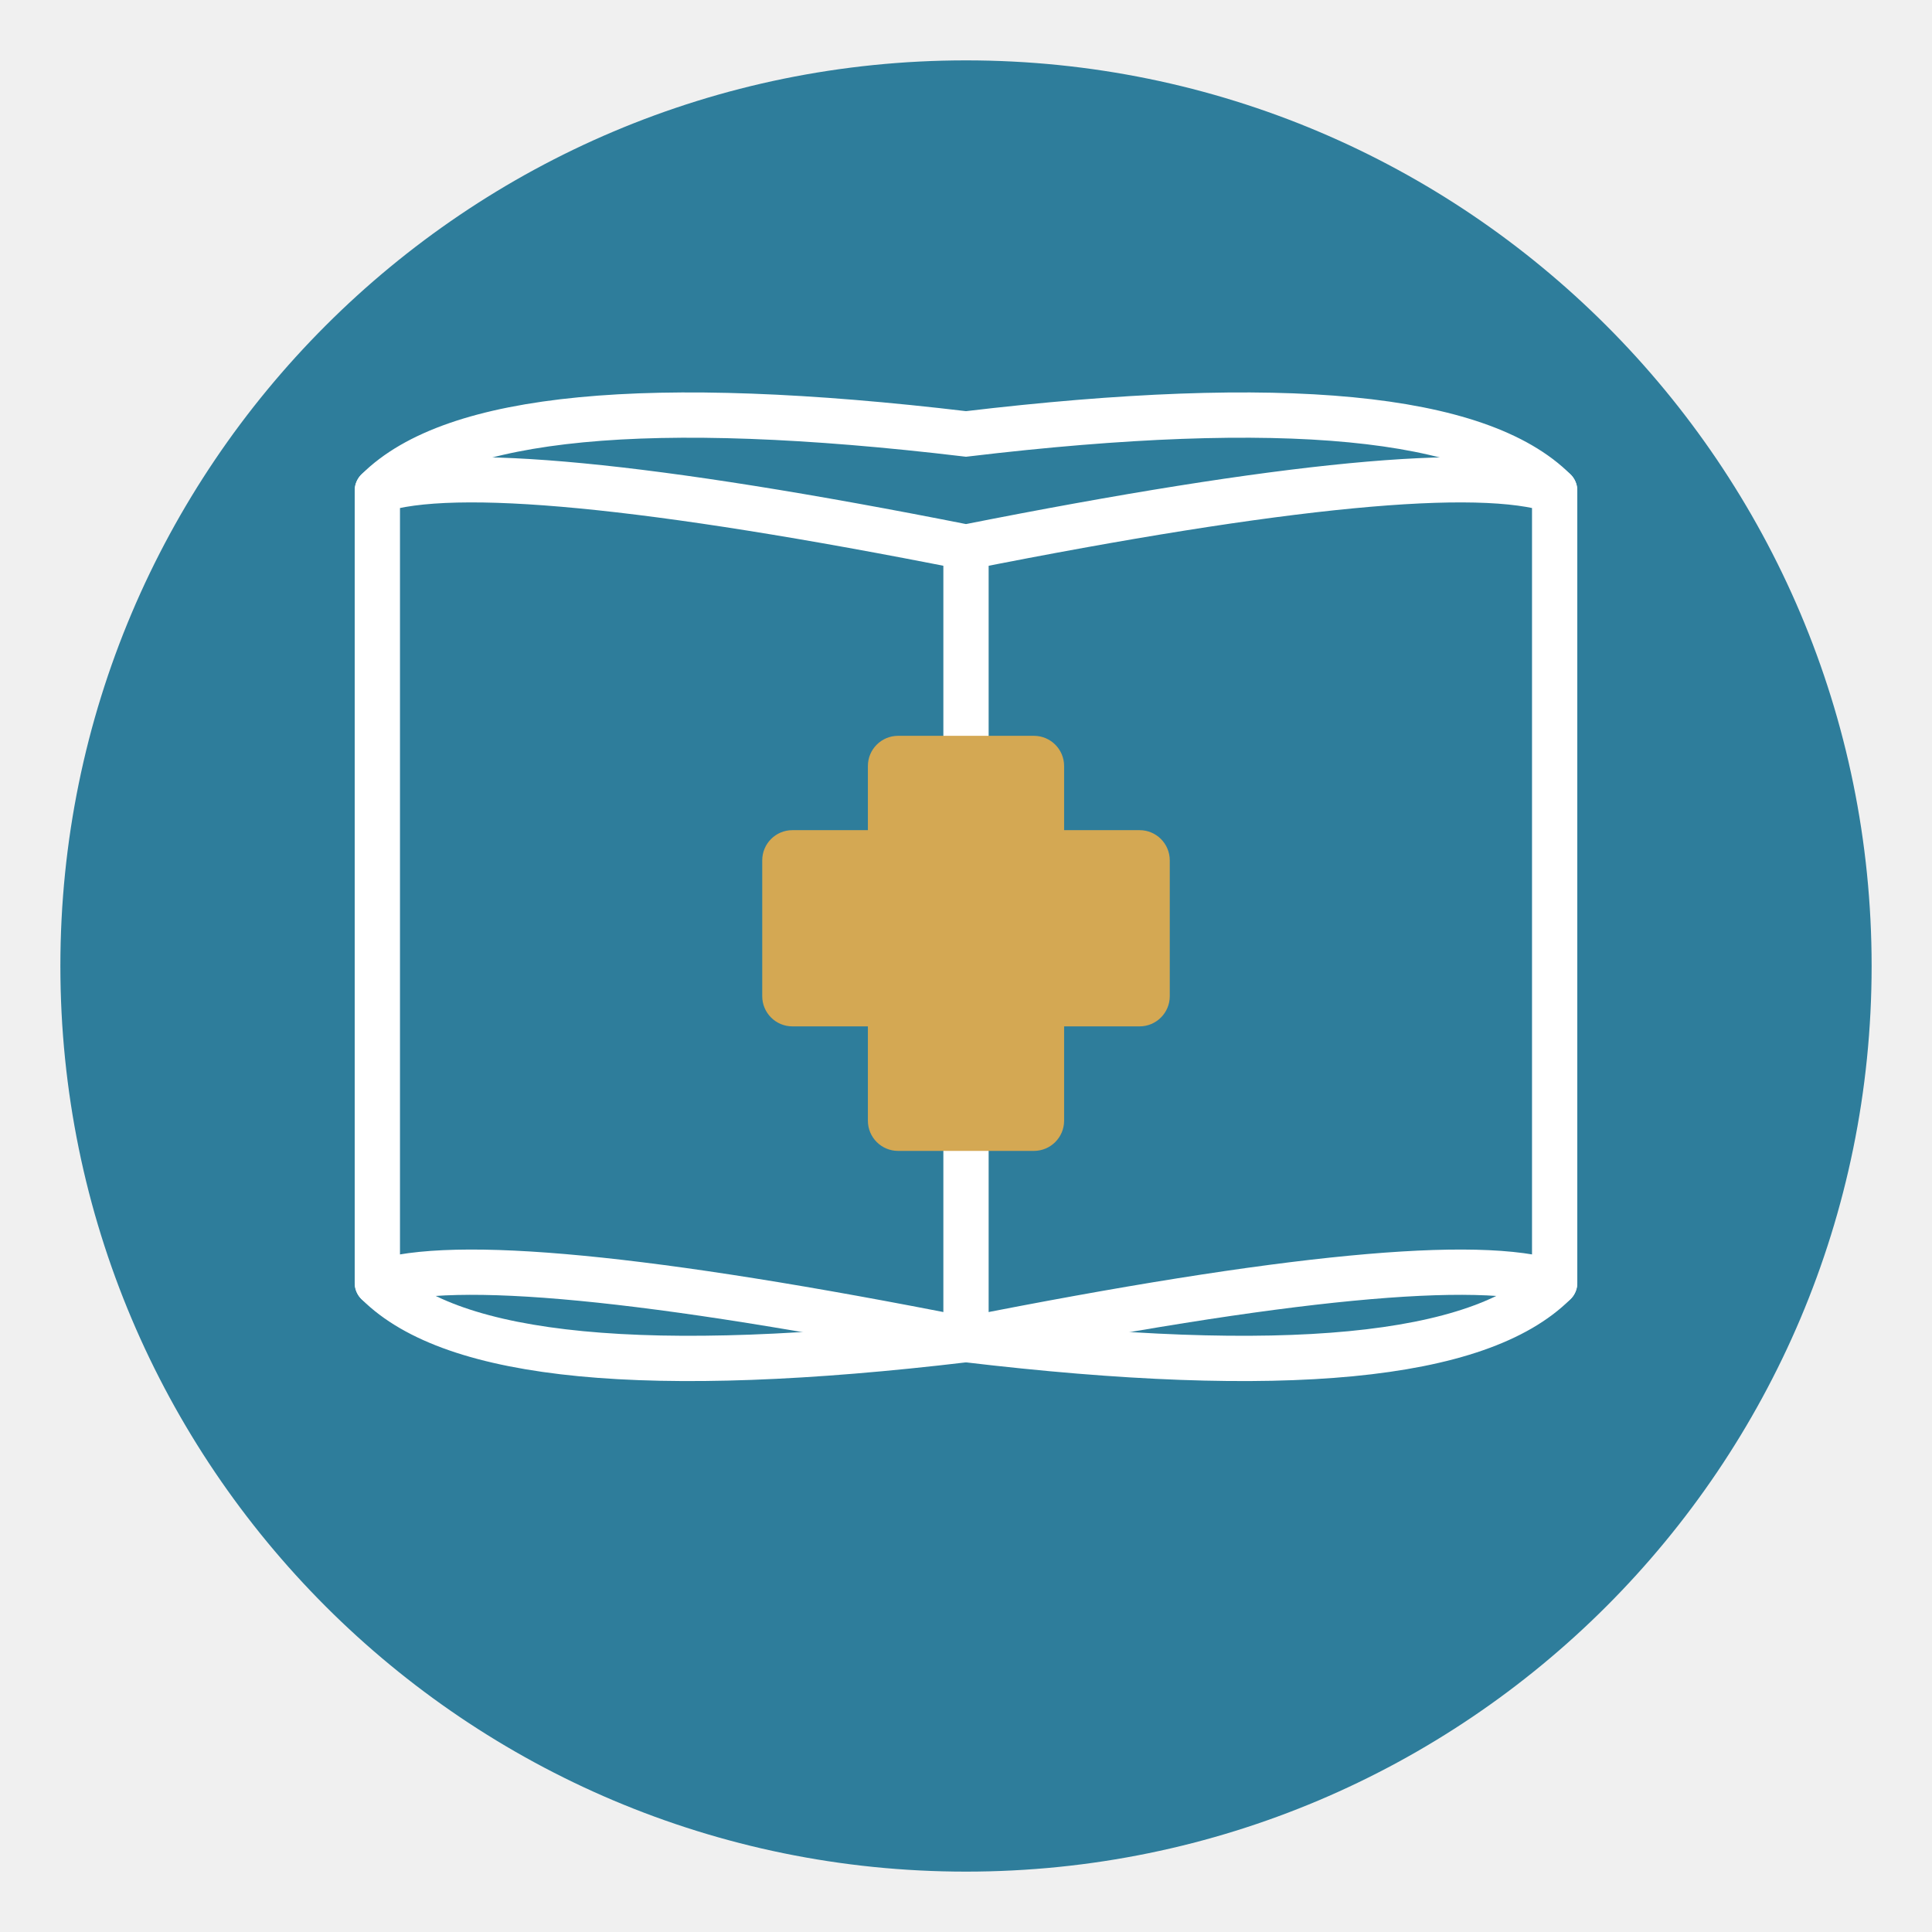
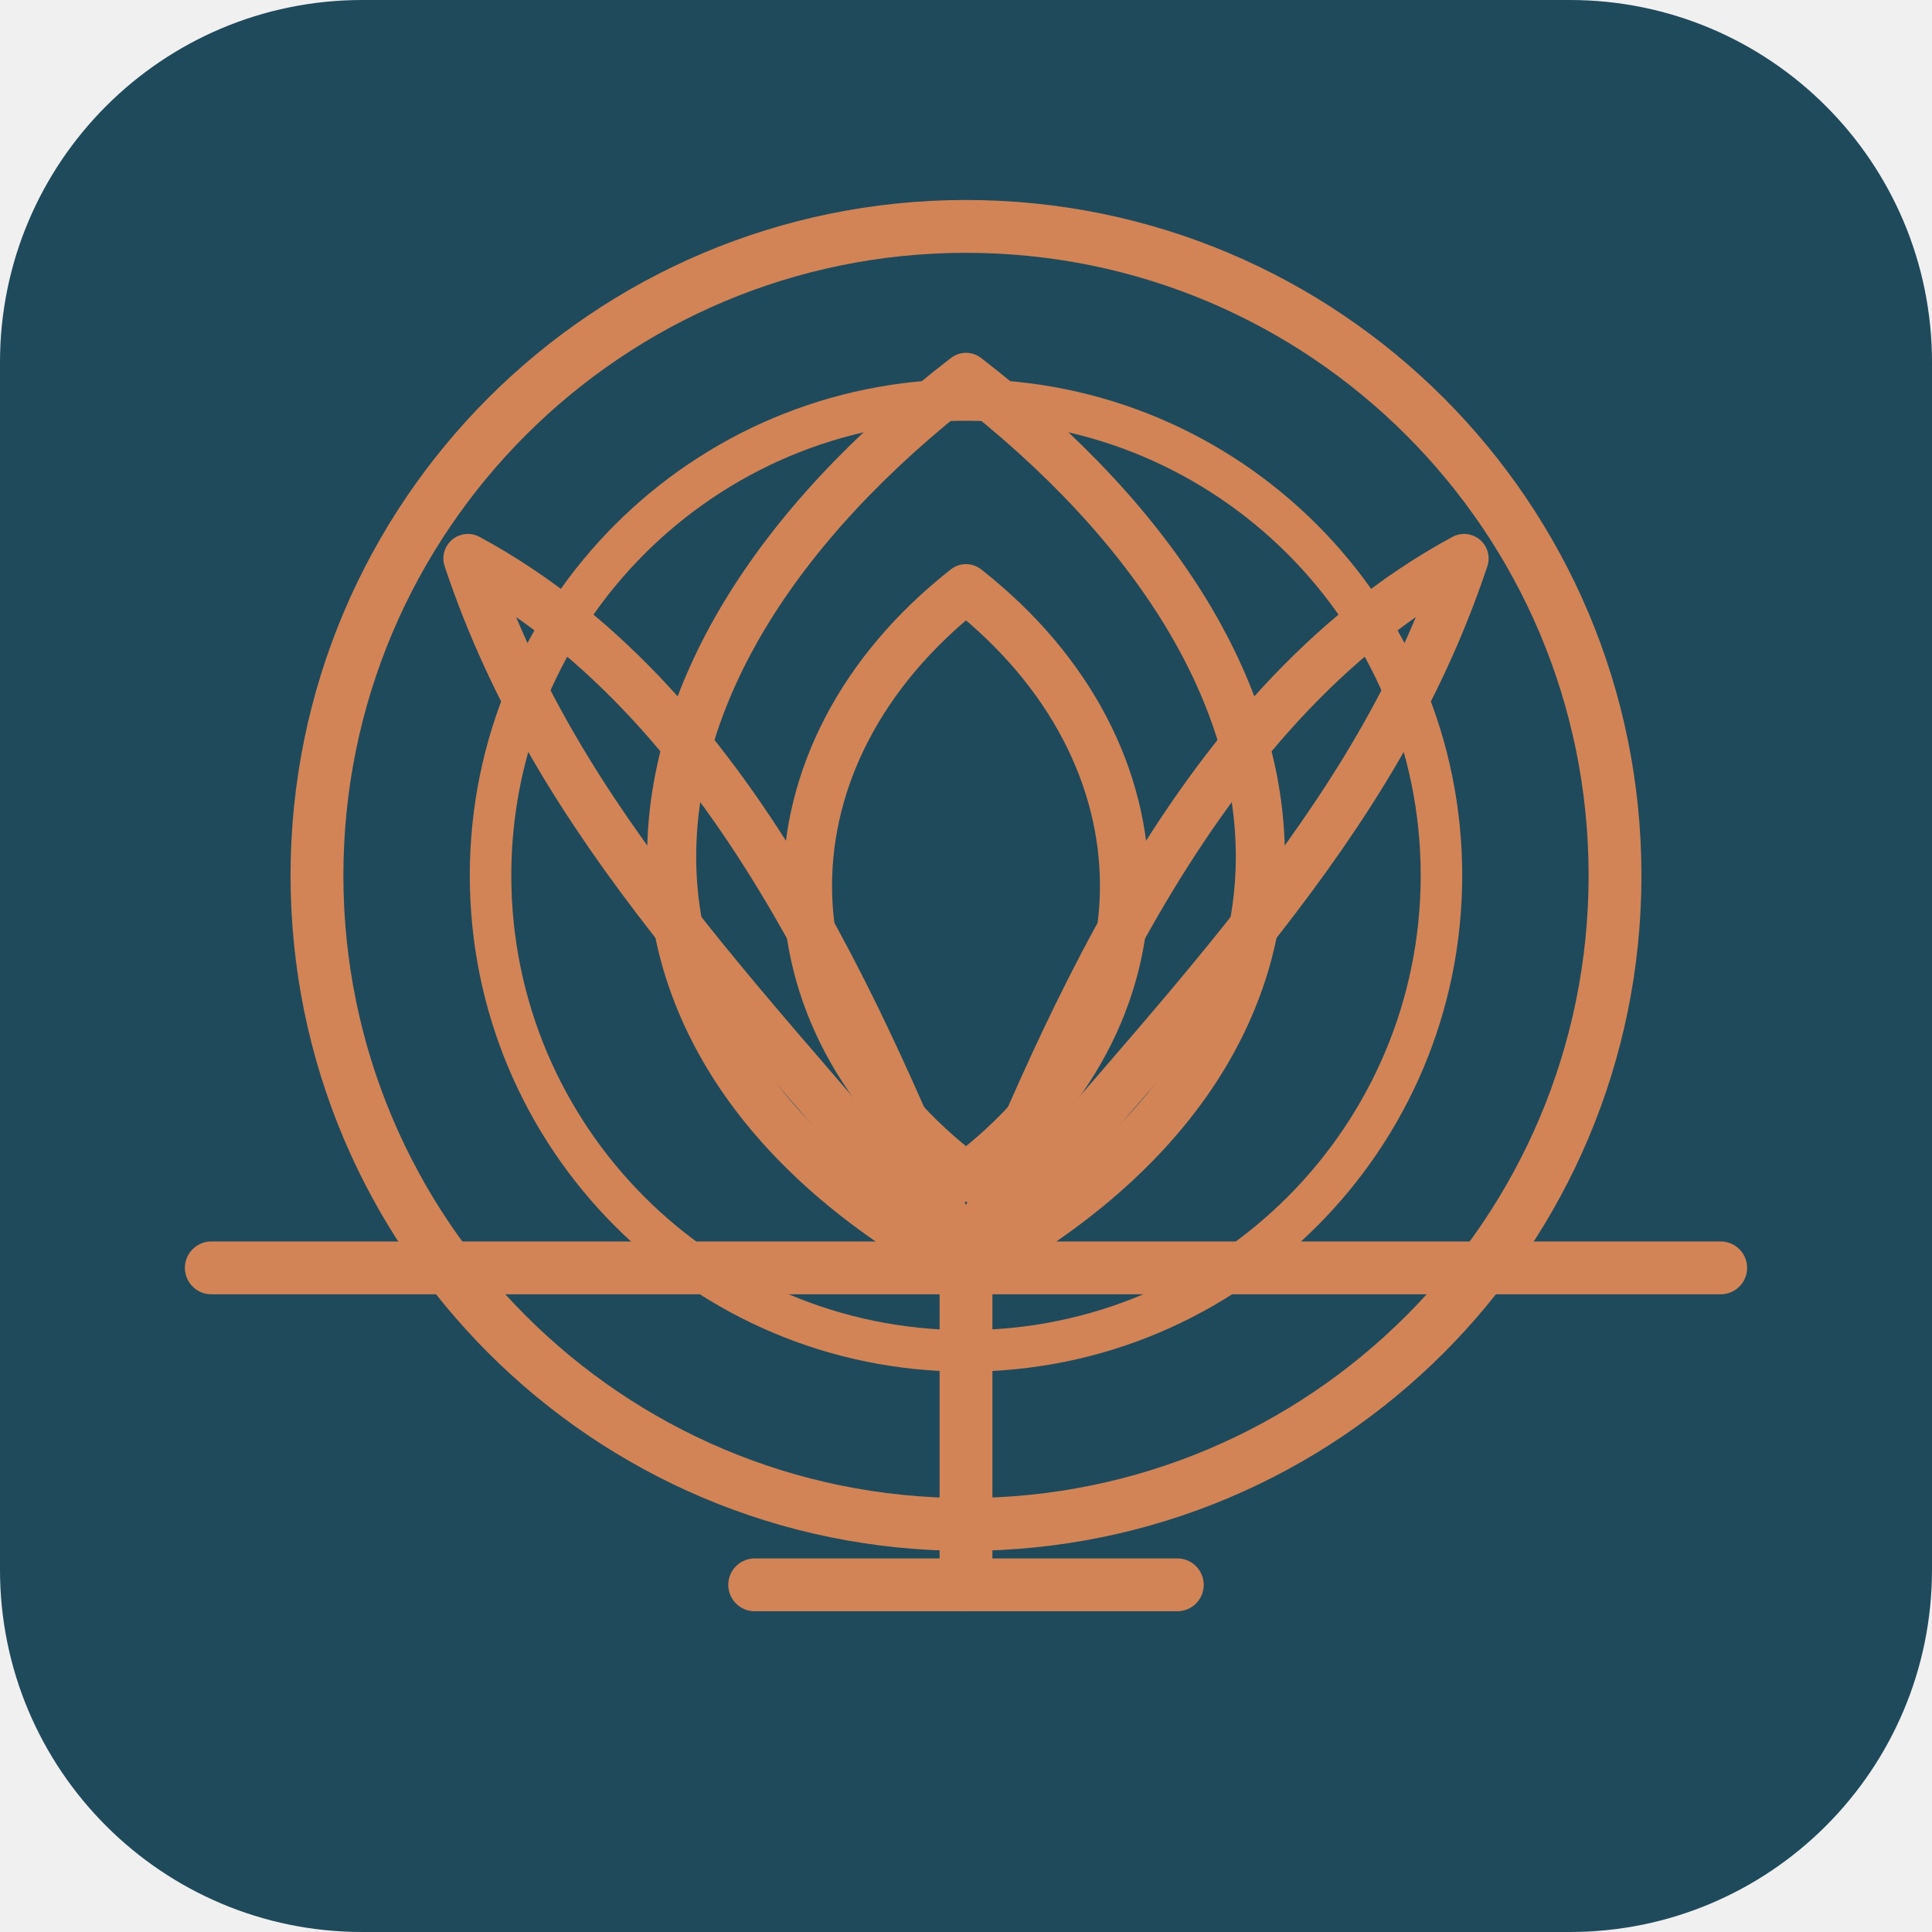
<svg xmlns="http://www.w3.org/2000/svg" viewBox="0 0 512 512">
-   <circle cx="256" cy="256" r="240" fill="#2E7D9B" />
-   <path d="M100 130 Q130 100 256 115 Q382 100 412 130" fill="none" stroke="#FFFFFF" stroke-width="12" stroke-linecap="round" />
-   <path d="M100 130 Q130 120 256 145 Q382 120 412 130 L412 340 Q382 330 256 355 Q130 330 100 340 Z" fill="none" stroke="#FFFFFF" stroke-width="12" stroke-linecap="round" stroke-linejoin="round" />
-   <line x1="256" y1="145" x2="256" y2="195" stroke="#FFFFFF" stroke-width="12" stroke-linecap="round" />
-   <line x1="256" y1="305" x2="256" y2="355" stroke="#FFFFFF" stroke-width="12" stroke-linecap="round" />
-   <path d="M100 340 Q130 370 256 355 Q382 370 412 340" fill="none" stroke="#FFFFFF" stroke-width="12" stroke-linecap="round" />
-   <rect x="230" y="195" width="52" height="110" rx="8" fill="#D4A853" />
-   <rect x="202" y="220" width="108" height="52" rx="8" fill="#D4A853" />
+   <defs>
+     <style>
+       .bg { fill: #1f4a5c; }
+       .accent { fill: none; stroke: #d28456; stroke-linecap: round; stroke-linejoin: round; }
+     </style>
+   </defs>
+   <rect class="bg" x="0" y="0" width="512" height="512" rx="96" ry="96" />
+   <circle class="accent" cx="256" cy="232" r="172" stroke-width="14" />
+   <circle class="accent" cx="256" cy="232" r="126" stroke-width="11" />
+   <g class="accent" stroke-width="13">
+     <path d="M 256 100              C 360 180, 360 280, 256 336              C 152 280, 152 180, 256 100 Z" />
+     <path d="M 256 156              C 312 200, 312 270, 256 312              C 200 270, 200 200, 256 156 Z" />
+     <path d="M 124 148              C 198 188, 232 280, 256 336              C 200 268, 148 220, 124 148 Z" />
+     <path d="M 388 148              C 314 188, 280 280, 256 336              C 312 268, 364 220, 388 148 Z" />
+   </g>
+   <line class="accent" x1="56" y1="336" x2="456" y2="336" stroke-width="14" />
+   <line class="accent" x1="256" y1="336" x2="256" y2="420" stroke-width="14" />
+   <line class="accent" x1="200" y1="420" x2="312" y2="420" stroke-width="14" />
</svg>
